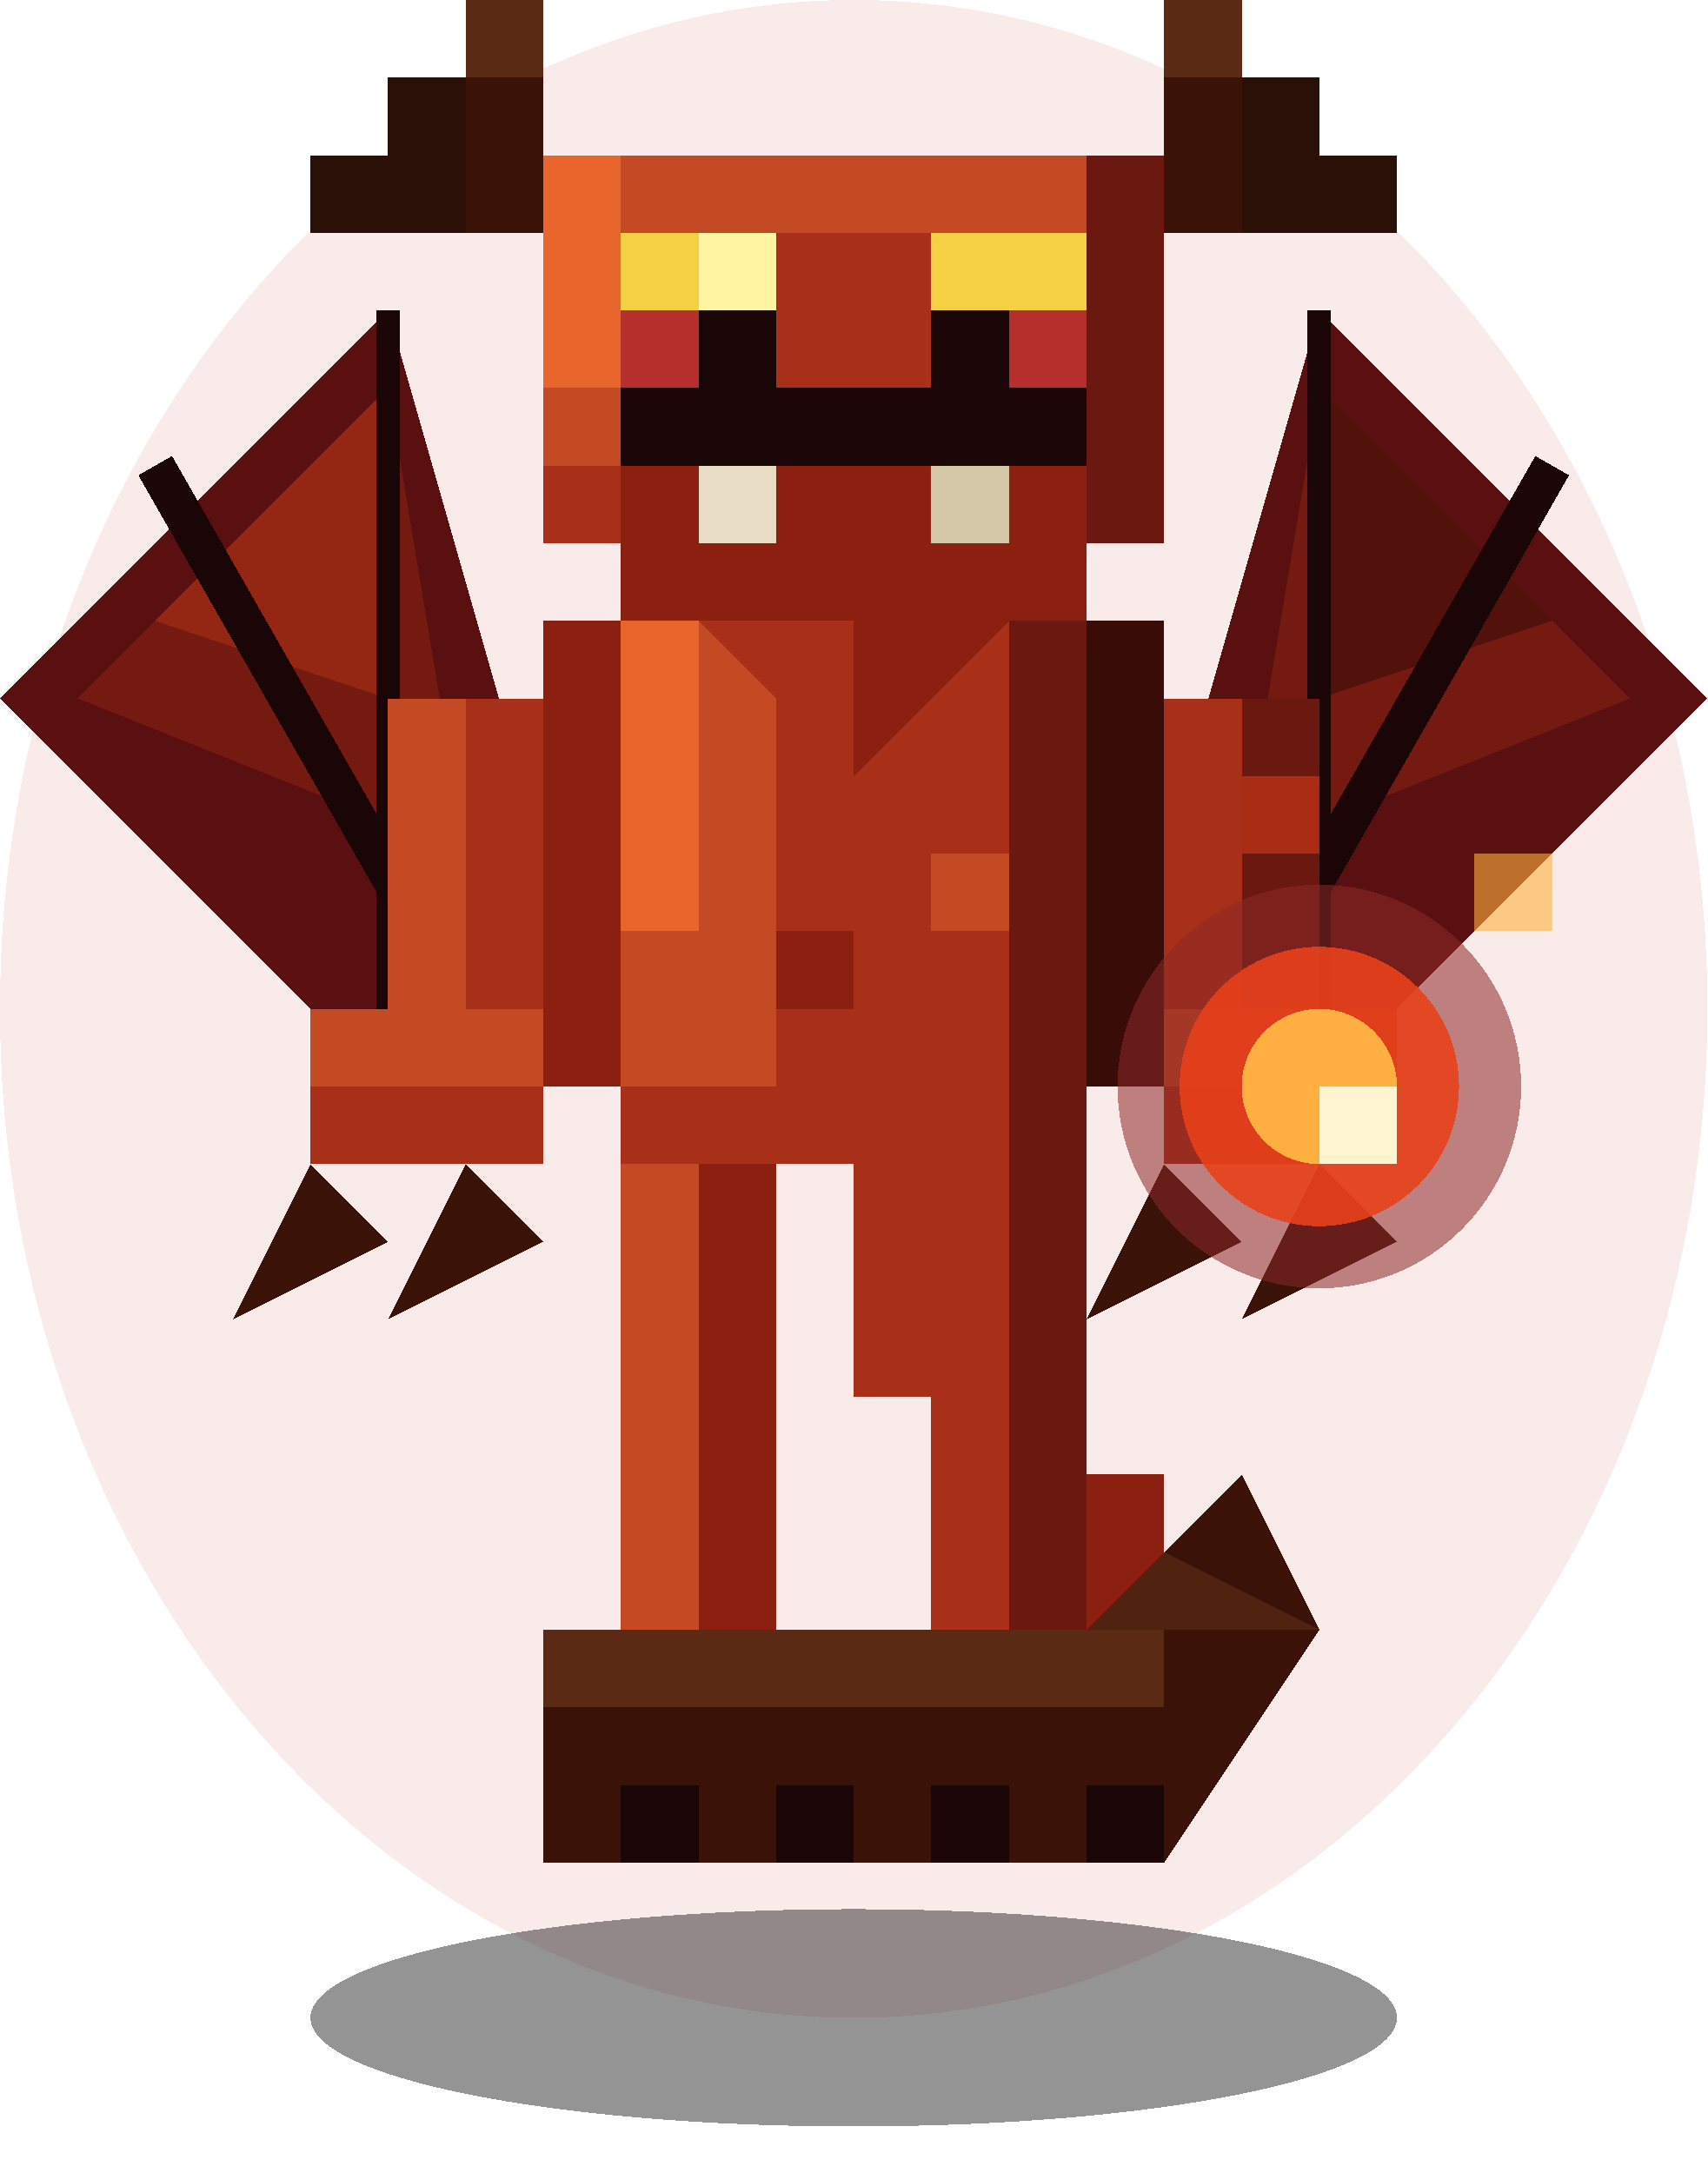
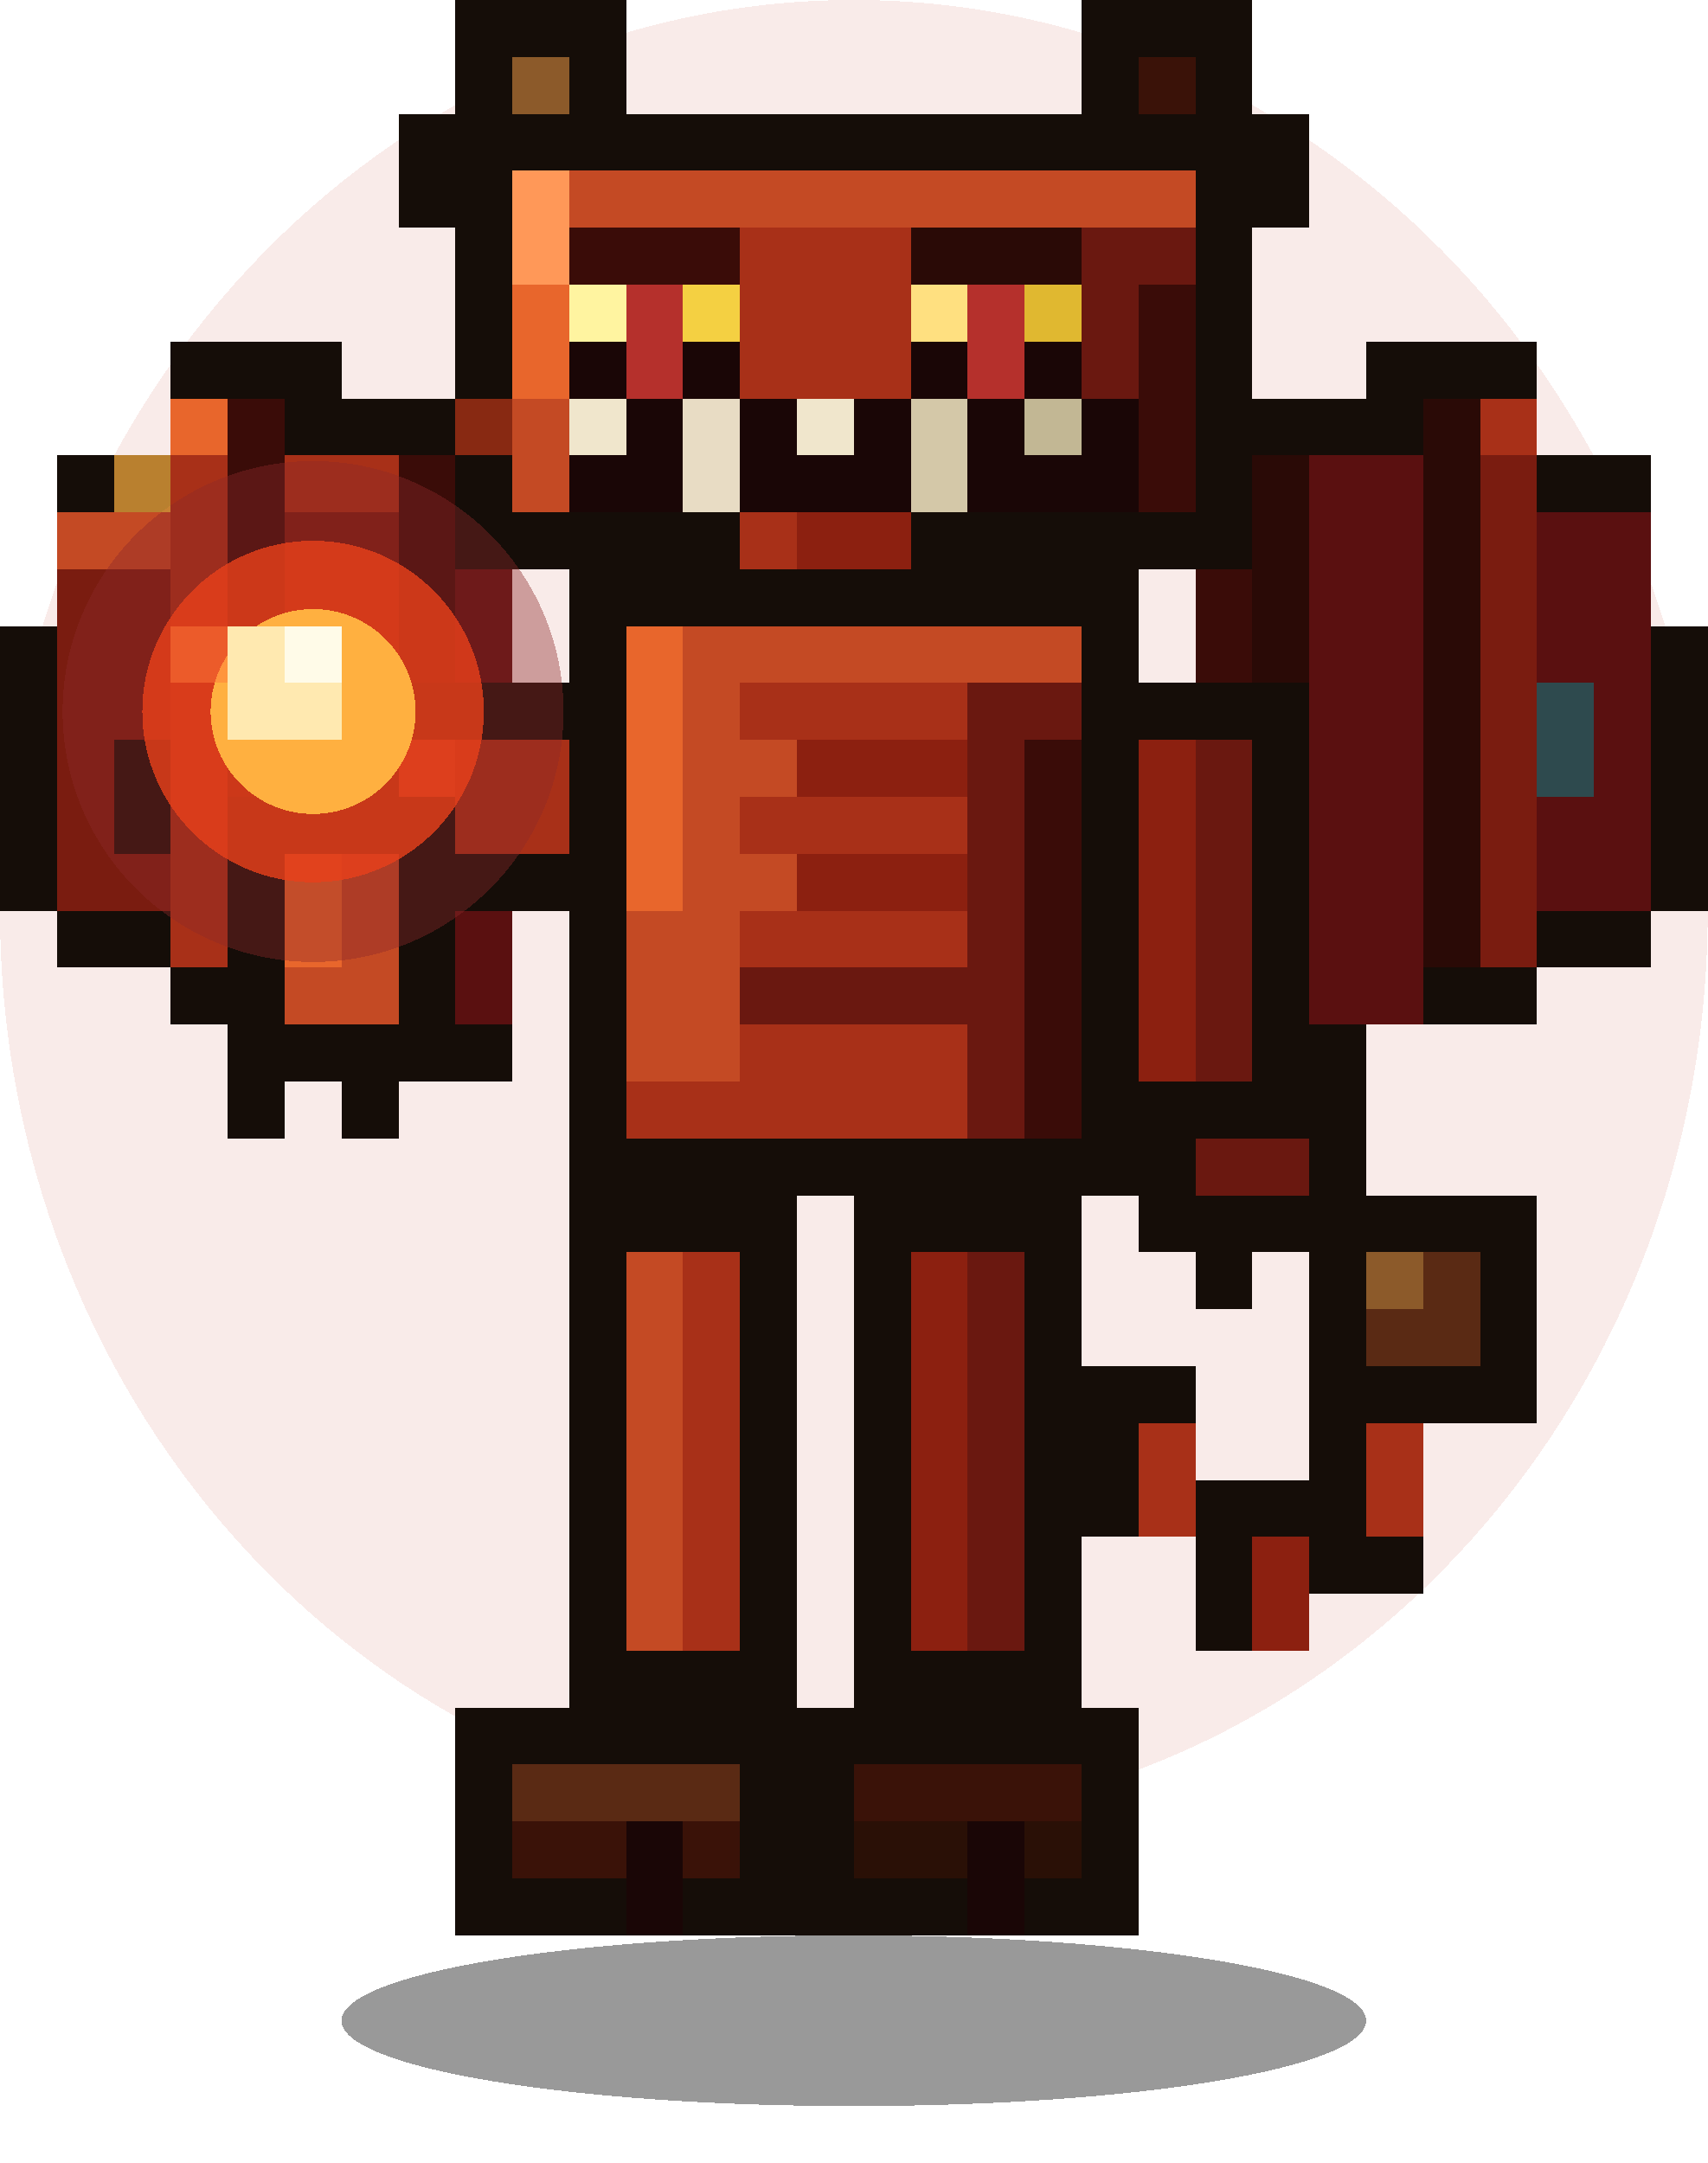
- <svg xmlns="http://www.w3.org/2000/svg" viewBox="0 0 22 28" shape-rendering="crispEdges" preserveAspectRatio="xMidYMax meet" aria-label="Imp">
-   <ellipse cx="11" cy="13" rx="11" ry="13" fill="#c0301a" opacity="0.1" />
-   <ellipse cx="11" cy="26" rx="7" ry="1.4" fill="#000" opacity="0.42" />
-   <polygon points="0,9 5,4 7,11 5,14" fill="#5a1010" />
-   <polygon points="22,9 17,4 15,11 17,14" fill="#5a1010" />
-   <polygon points="1,9 5,5 6,11" fill="#7a1c10" opacity="0.85" />
-   <polygon points="21,9 17,5 16,11" fill="#7a1c10" opacity="0.85" />
-   <polygon points="2,8 5,5 5,9" fill="#a83018" opacity="0.6" />
-   <polygon points="20,8 17,5 17,9" fill="#3a0c08" opacity="0.6" />
-   <line x1="2" y1="6" x2="6" y2="13" stroke="#1a0606" stroke-width="0.5" />
-   <line x1="20" y1="6" x2="16" y2="13" stroke="#1a0606" stroke-width="0.5" />
-   <line x1="5" y1="4" x2="5" y2="13" stroke="#1a0606" stroke-width="0.3" />
-   <line x1="17" y1="4" x2="17" y2="13" stroke="#1a0606" stroke-width="0.3" />
-   <rect x="8" y="7" width="6" height="8" fill="#a83018" />
-   <rect x="8" y="7" width="6" height="1" fill="#c44a24" />
-   <rect x="8" y="7" width="2" height="7" fill="#c44a24" />
-   <rect x="8" y="7" width="1" height="5" fill="#e8662c" />
-   <rect x="13" y="8" width="1" height="7" fill="#6a1810" />
-   <rect x="7" y="8" width="1" height="6" fill="#8c2010" />
-   <rect x="14" y="8" width="1" height="6" fill="#3a0c08" />
-   <rect x="10" y="12" width="1" height="1" fill="#8c2010" />
-   <rect x="12" y="11" width="1" height="1" fill="#c44a24" />
-   <rect x="7" y="2" width="8" height="5" fill="#a83018" />
-   <rect x="7" y="2" width="8" height="1" fill="#c44a24" />
-   <rect x="7" y="2" width="2" height="4" fill="#c44a24" />
-   <rect x="7" y="2" width="1" height="3" fill="#e8662c" />
-   <rect x="14" y="2" width="1" height="5" fill="#6a1810" />
-   <rect x="8" y="6" width="6" height="2" fill="#8c2010" />
-   <polygon points="9,8 11,10 13,8" fill="#8c2010" />
-   <polygon points="9,8 11,10 11,8" fill="#a83018" />
-   <rect x="6" y="0" width="1" height="3" fill="#3a1208" />
-   <rect x="15" y="0" width="1" height="3" fill="#3a1208" />
-   <rect x="6" y="0" width="1" height="1" fill="#5a2a14" />
-   <rect x="15" y="0" width="1" height="1" fill="#5a2a14" />
-   <rect x="5" y="1" width="1" height="2" fill="#2a1006" />
-   <rect x="16" y="1" width="1" height="2" fill="#2a1006" />
-   <rect x="4" y="2" width="1" height="1" fill="#2a1006" />
-   <rect x="17" y="2" width="1" height="1" fill="#2a1006" />
-   <rect x="8" y="3" width="2" height="2" fill="#1a0606" />
-   <rect x="12" y="3" width="2" height="2" fill="#1a0606" />
-   <rect x="8" y="3" width="2" height="1" fill="#f4d042" />
-   <rect x="12" y="3" width="2" height="1" fill="#f4d042" />
-   <rect x="8" y="4" width="1" height="1" fill="#b5302c" />
-   <rect x="13" y="4" width="1" height="1" fill="#b5302c" />
-   <rect x="9" y="3" width="1" height="1" fill="#fff4a0" />
-   <rect x="8" y="5" width="6" height="1" fill="#1a0606" />
-   <rect x="9" y="6" width="1" height="1" fill="#e8dcc4" />
-   <rect x="12" y="6" width="1" height="1" fill="#d4c8a8" />
-   <rect x="5" y="9" width="2" height="5" fill="#a83018" />
-   <rect x="5" y="9" width="1" height="5" fill="#c44a24" />
-   <rect x="15" y="9" width="2" height="5" fill="#a83018" />
-   <rect x="16" y="9" width="1" height="5" fill="#6a1810" />
-   <rect x="4" y="13" width="3" height="2" fill="#a83018" />
-   <rect x="4" y="13" width="3" height="1" fill="#c44a24" />
-   <rect x="15" y="13" width="3" height="2" fill="#a83018" />
-   <rect x="15" y="13" width="3" height="1" fill="#c44a24" />
-   <polygon points="4,15 3,17 5,16" fill="#3a1208" />
-   <polygon points="6,15 5,17 7,16" fill="#3a1208" />
-   <polygon points="15,15 14,17 16,16" fill="#3a1208" />
-   <polygon points="17,15 16,17 18,16" fill="#3a1208" />
-   <circle cx="17" cy="14" r="2.6" fill="#8c2828" opacity="0.55" />
-   <circle cx="17" cy="14" r="1.8" fill="#e8401a" opacity="0.9" />
-   <circle cx="17" cy="14" r="1" fill="#ffb040" />
-   <rect x="17" y="14" width="1" height="1" fill="#fff4d0" />
-   <rect x="11" y="15" width="1" height="3" fill="#a83018" />
-   <rect x="12" y="17" width="1" height="2" fill="#a83018" />
-   <rect x="13" y="18" width="1" height="2" fill="#8c2010" />
-   <rect x="14" y="19" width="1" height="2" fill="#8c2010" />
-   <polygon points="14,21 17,21 15,24" fill="#3a1208" />
-   <polygon points="14,21 17,21 16,19" fill="#3a1208" />
-   <polygon points="14,21 17,21 15,20" fill="#5a2a14" opacity="0.7" />
-   <rect x="8" y="15" width="2" height="6" fill="#a83018" />
-   <rect x="12" y="15" width="2" height="6" fill="#a83018" />
-   <rect x="8" y="15" width="1" height="6" fill="#c44a24" />
-   <rect x="13" y="15" width="1" height="6" fill="#6a1810" />
-   <rect x="9" y="15" width="1" height="6" fill="#8c2010" />
-   <rect x="7" y="21" width="4" height="3" fill="#3a1208" />
-   <rect x="11" y="21" width="4" height="3" fill="#3a1208" />
-   <rect x="7" y="21" width="4" height="1" fill="#5a2a14" />
-   <rect x="11" y="21" width="4" height="1" fill="#5a2a14" />
-   <rect x="8" y="23" width="1" height="1" fill="#1a0606" />
-   <rect x="10" y="23" width="1" height="1" fill="#1a0606" />
-   <rect x="12" y="23" width="1" height="1" fill="#1a0606" />
-   <rect x="14" y="23" width="1" height="1" fill="#1a0606" />
-   <rect x="19" y="11" width="1" height="1" fill="#ffb040" opacity="0.6" />
-   <rect x="16" y="10" width="1" height="1" fill="#e8401a" opacity="0.5" />
+ <svg xmlns="http://www.w3.org/2000/svg" viewBox="0 0 30 38" shape-rendering="crispEdges" preserveAspectRatio="xMidYMax meet" aria-label="Imp">
+   <ellipse cx="15" cy="16" rx="15" ry="16" fill="#c0301a" opacity="0.1" />
+   <ellipse cx="15" cy="35.5" rx="9" ry="1.5" fill="#000" opacity="0.4" />
+   <rect x="0" y="11" width="2" height="5" fill="#150d08" />
+   <rect x="1" y="8" width="3" height="9" fill="#150d08" />
+   <rect x="3" y="6" width="3" height="12" fill="#150d08" />
+   <rect x="6" y="7" width="3" height="12" fill="#150d08" />
+   <rect x="1" y="9" width="2" height="7" fill="#7a1c10" />
+   <rect x="3" y="7" width="2" height="10" fill="#a83018" />
+   <rect x="5" y="8" width="2" height="10" fill="#7a1c10" />
+   <rect x="7" y="9" width="2" height="9" fill="#5a1010" />
+   <rect x="3" y="7" width="2" height="1" fill="#e8662c" />
+   <rect x="1" y="9" width="2" height="1" fill="#c44a24" />
+   <rect x="5" y="8" width="2" height="1" fill="#a83018" />
+   <rect x="4" y="7" width="1" height="10" fill="#3a0c08" />
+   <rect x="7" y="8" width="1" height="10" fill="#3a0c08" />
+   <rect x="2" y="13" width="1" height="2" fill="#150d08" />
+   <rect x="28" y="11" width="2" height="5" fill="#150d08" />
+   <rect x="26" y="8" width="3" height="9" fill="#150d08" />
+   <rect x="24" y="6" width="3" height="12" fill="#150d08" />
+   <rect x="21" y="7" width="3" height="12" fill="#150d08" />
+   <rect x="27" y="9" width="2" height="7" fill="#5a1010" />
+   <rect x="25" y="7" width="2" height="10" fill="#7a1c10" />
+   <rect x="23" y="8" width="2" height="10" fill="#5a1010" />
+   <rect x="21" y="9" width="2" height="9" fill="#3a0c08" />
+   <rect x="25" y="7" width="2" height="1" fill="#a83018" />
+   <rect x="27" y="12" width="1" height="2" fill="#2e4a4e" />
+   <rect x="25" y="7" width="1" height="10" fill="#2a0a06" />
+   <rect x="22" y="8" width="1" height="10" fill="#2a0a06" />
+   <rect x="8" y="0" width="3" height="3" fill="#150d08" />
+   <rect x="9" y="1" width="1" height="2" fill="#5a2a14" />
+   <rect x="9" y="1" width="1" height="1" fill="#8c5a2a" />
+   <rect x="7" y="2" width="2" height="2" fill="#150d08" />
+   <rect x="8" y="2" width="1" height="1" fill="#3a1208" />
+   <rect x="19" y="0" width="3" height="3" fill="#150d08" />
+   <rect x="20" y="1" width="1" height="2" fill="#3a1208" />
+   <rect x="21" y="2" width="2" height="2" fill="#150d08" />
+   <rect x="21" y="2" width="1" height="1" fill="#2a1006" />
+   <rect x="8" y="2" width="14" height="8" fill="#150d08" />
+   <rect x="9" y="3" width="12" height="6" fill="#a83018" />
+   <rect x="9" y="3" width="12" height="1" fill="#c44a24" />
+   <rect x="9" y="3" width="3" height="6" fill="#c44a24" />
+   <rect x="9" y="3" width="1" height="4" fill="#e8662c" />
+   <rect x="9" y="3" width="1" height="2" fill="#ff9858" />
+   <rect x="18" y="4" width="3" height="5" fill="#6a1810" />
+   <rect x="20" y="5" width="1" height="4" fill="#3a0c08" />
+   <rect x="10" y="4" width="3" height="1" fill="#3a0c08" />
+   <rect x="16" y="4" width="3" height="1" fill="#2a0a06" />
+   <rect x="10" y="5" width="3" height="2" fill="#1a0606" />
+   <rect x="16" y="5" width="3" height="2" fill="#1a0606" />
+   <rect x="10" y="5" width="3" height="1" fill="#f4d042" />
+   <rect x="16" y="5" width="3" height="1" fill="#e0b830" />
+   <rect x="11" y="5" width="1" height="2" fill="#b5302c" />
+   <rect x="17" y="5" width="1" height="2" fill="#b5302c" />
+   <rect x="10" y="5" width="1" height="1" fill="#fff4a0" />
+   <rect x="16" y="5" width="1" height="1" fill="#ffe080" />
+   <rect x="10" y="7" width="10" height="2" fill="#1a0606" />
+   <rect x="10" y="7" width="1" height="1" fill="#f0e6cc" />
+   <rect x="12" y="7" width="1" height="2" fill="#e8dcc4" />
+   <rect x="14" y="7" width="1" height="1" fill="#f0e6cc" />
+   <rect x="16" y="7" width="1" height="2" fill="#d4c8a8" />
+   <rect x="18" y="7" width="1" height="1" fill="#c2b794" />
+   <rect x="13" y="9" width="3" height="2" fill="#8c2010" />
+   <rect x="13" y="9" width="1" height="1" fill="#a83018" />
+   <rect x="10" y="10" width="10" height="11" fill="#150d08" />
+   <rect x="11" y="11" width="8" height="9" fill="#a83018" />
+   <rect x="11" y="11" width="8" height="1" fill="#c44a24" />
+   <rect x="11" y="11" width="2" height="8" fill="#c44a24" />
+   <rect x="11" y="11" width="1" height="5" fill="#e8662c" />
+   <rect x="17" y="12" width="2" height="8" fill="#6a1810" />
+   <rect x="18" y="13" width="1" height="7" fill="#3a0c08" />
+   <rect x="13" y="13" width="4" height="1" fill="#8c2010" />
+   <rect x="13" y="15" width="4" height="1" fill="#8c2010" />
+   <rect x="13" y="17" width="4" height="1" fill="#6a1810" />
+   <rect x="13" y="13" width="1" height="1" fill="#c44a24" />
+   <rect x="13" y="15" width="1" height="1" fill="#c44a24" />
+   <rect x="6" y="12" width="5" height="4" fill="#150d08" />
+   <rect x="7" y="13" width="3" height="2" fill="#a83018" />
+   <rect x="7" y="13" width="1" height="2" fill="#c44a24" />
+   <rect x="4" y="14" width="4" height="5" fill="#150d08" />
+   <rect x="5" y="15" width="2" height="3" fill="#c44a24" />
+   <rect x="5" y="15" width="1" height="2" fill="#e8662c" />
+   <rect x="4" y="18" width="1" height="2" fill="#150d08" />
+   <rect x="6" y="18" width="1" height="2" fill="#150d08" />
+   <circle cx="5.5" cy="12.5" r="4.4" fill="#8c2828" opacity="0.4" />
+   <circle cx="5.5" cy="12.5" r="3" fill="#e8401a" opacity="0.8" />
+   <circle cx="5.5" cy="12.5" r="1.8" fill="#ffb040" />
+   <rect x="4" y="11" width="2" height="2" fill="#ffe9b0" />
+   <rect x="5" y="11" width="1" height="1" fill="#fffbe8" />
+   <rect x="2" y="8" width="1" height="1" fill="#ffb040" opacity="0.7" />
+   <rect x="8" y="7" width="1" height="1" fill="#e8401a" opacity="0.55" />
+   <rect x="3" y="11" width="1" height="1" fill="#ff7a3a" opacity="0.5" />
+   <rect x="19" y="12" width="4" height="8" fill="#150d08" />
+   <rect x="20" y="13" width="2" height="6" fill="#6a1810" />
+   <rect x="20" y="13" width="1" height="6" fill="#8c2010" />
+   <rect x="20" y="19" width="4" height="3" fill="#150d08" />
+   <rect x="21" y="20" width="2" height="1" fill="#6a1810" />
+   <rect x="21" y="21" width="1" height="2" fill="#150d08" />
+   <rect x="23" y="21" width="1" height="2" fill="#150d08" />
+   <rect x="17" y="21" width="2" height="4" fill="#150d08" />
+   <rect x="18" y="22" width="1" height="3" fill="#8c2010" />
+   <rect x="19" y="24" width="2" height="3" fill="#150d08" />
+   <rect x="20" y="25" width="1" height="2" fill="#a83018" />
+   <rect x="21" y="26" width="2" height="3" fill="#150d08" />
+   <rect x="22" y="27" width="1" height="2" fill="#8c2010" />
+   <rect x="23" y="24" width="2" height="4" fill="#150d08" />
+   <rect x="24" y="25" width="1" height="2" fill="#a83018" />
+   <rect x="23" y="21" width="4" height="4" fill="#150d08" />
+   <rect x="24" y="22" width="2" height="2" fill="#5a2a14" />
+   <rect x="24" y="22" width="1" height="1" fill="#8c5a2a" />
+   <rect x="10" y="21" width="4" height="9" fill="#150d08" />
+   <rect x="11" y="22" width="2" height="7" fill="#a83018" />
+   <rect x="11" y="22" width="1" height="7" fill="#c44a24" />
+   <rect x="15" y="21" width="4" height="9" fill="#150d08" />
+   <rect x="16" y="22" width="2" height="7" fill="#6a1810" />
+   <rect x="16" y="22" width="1" height="7" fill="#8c2010" />
+   <rect x="8" y="30" width="6" height="4" fill="#150d08" />
+   <rect x="9" y="31" width="4" height="2" fill="#3a1208" />
+   <rect x="9" y="31" width="4" height="1" fill="#5a2a14" />
+   <rect x="11" y="32" width="1" height="2" fill="#1a0606" />
+   <rect x="14" y="30" width="6" height="4" fill="#150d08" />
+   <rect x="15" y="31" width="4" height="2" fill="#2a1006" />
+   <rect x="15" y="31" width="4" height="1" fill="#3a1208" />
+   <rect x="17" y="32" width="1" height="2" fill="#1a0606" />
</svg>
